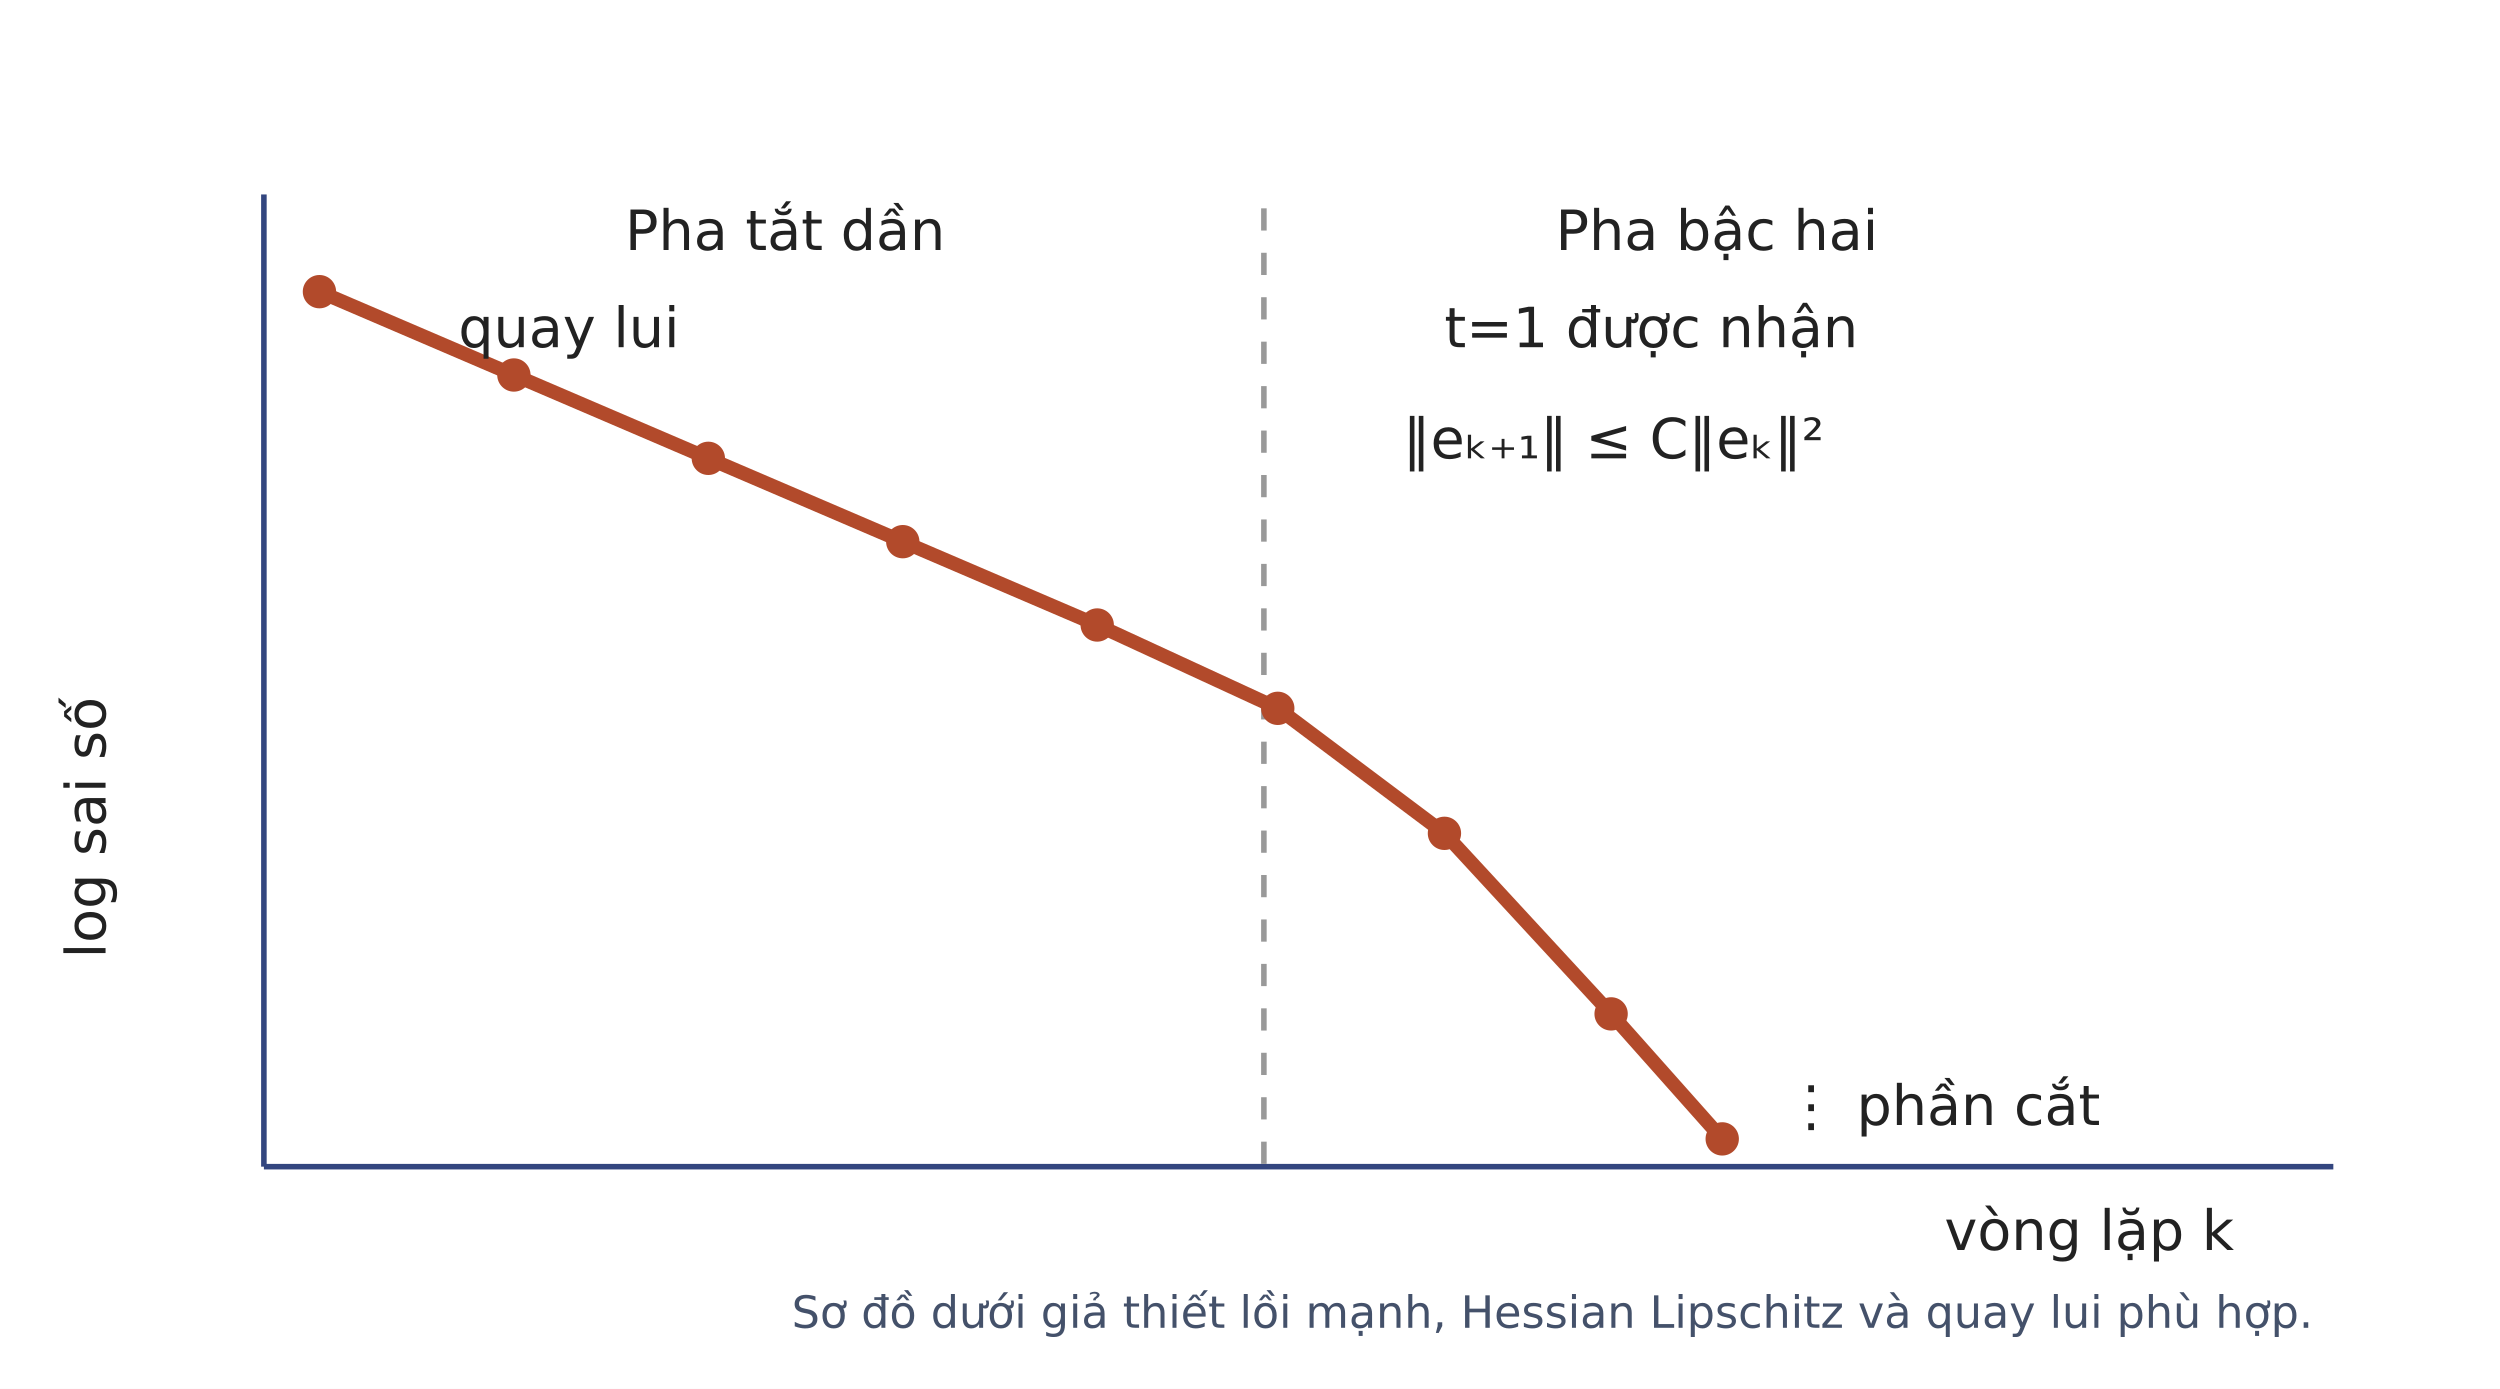
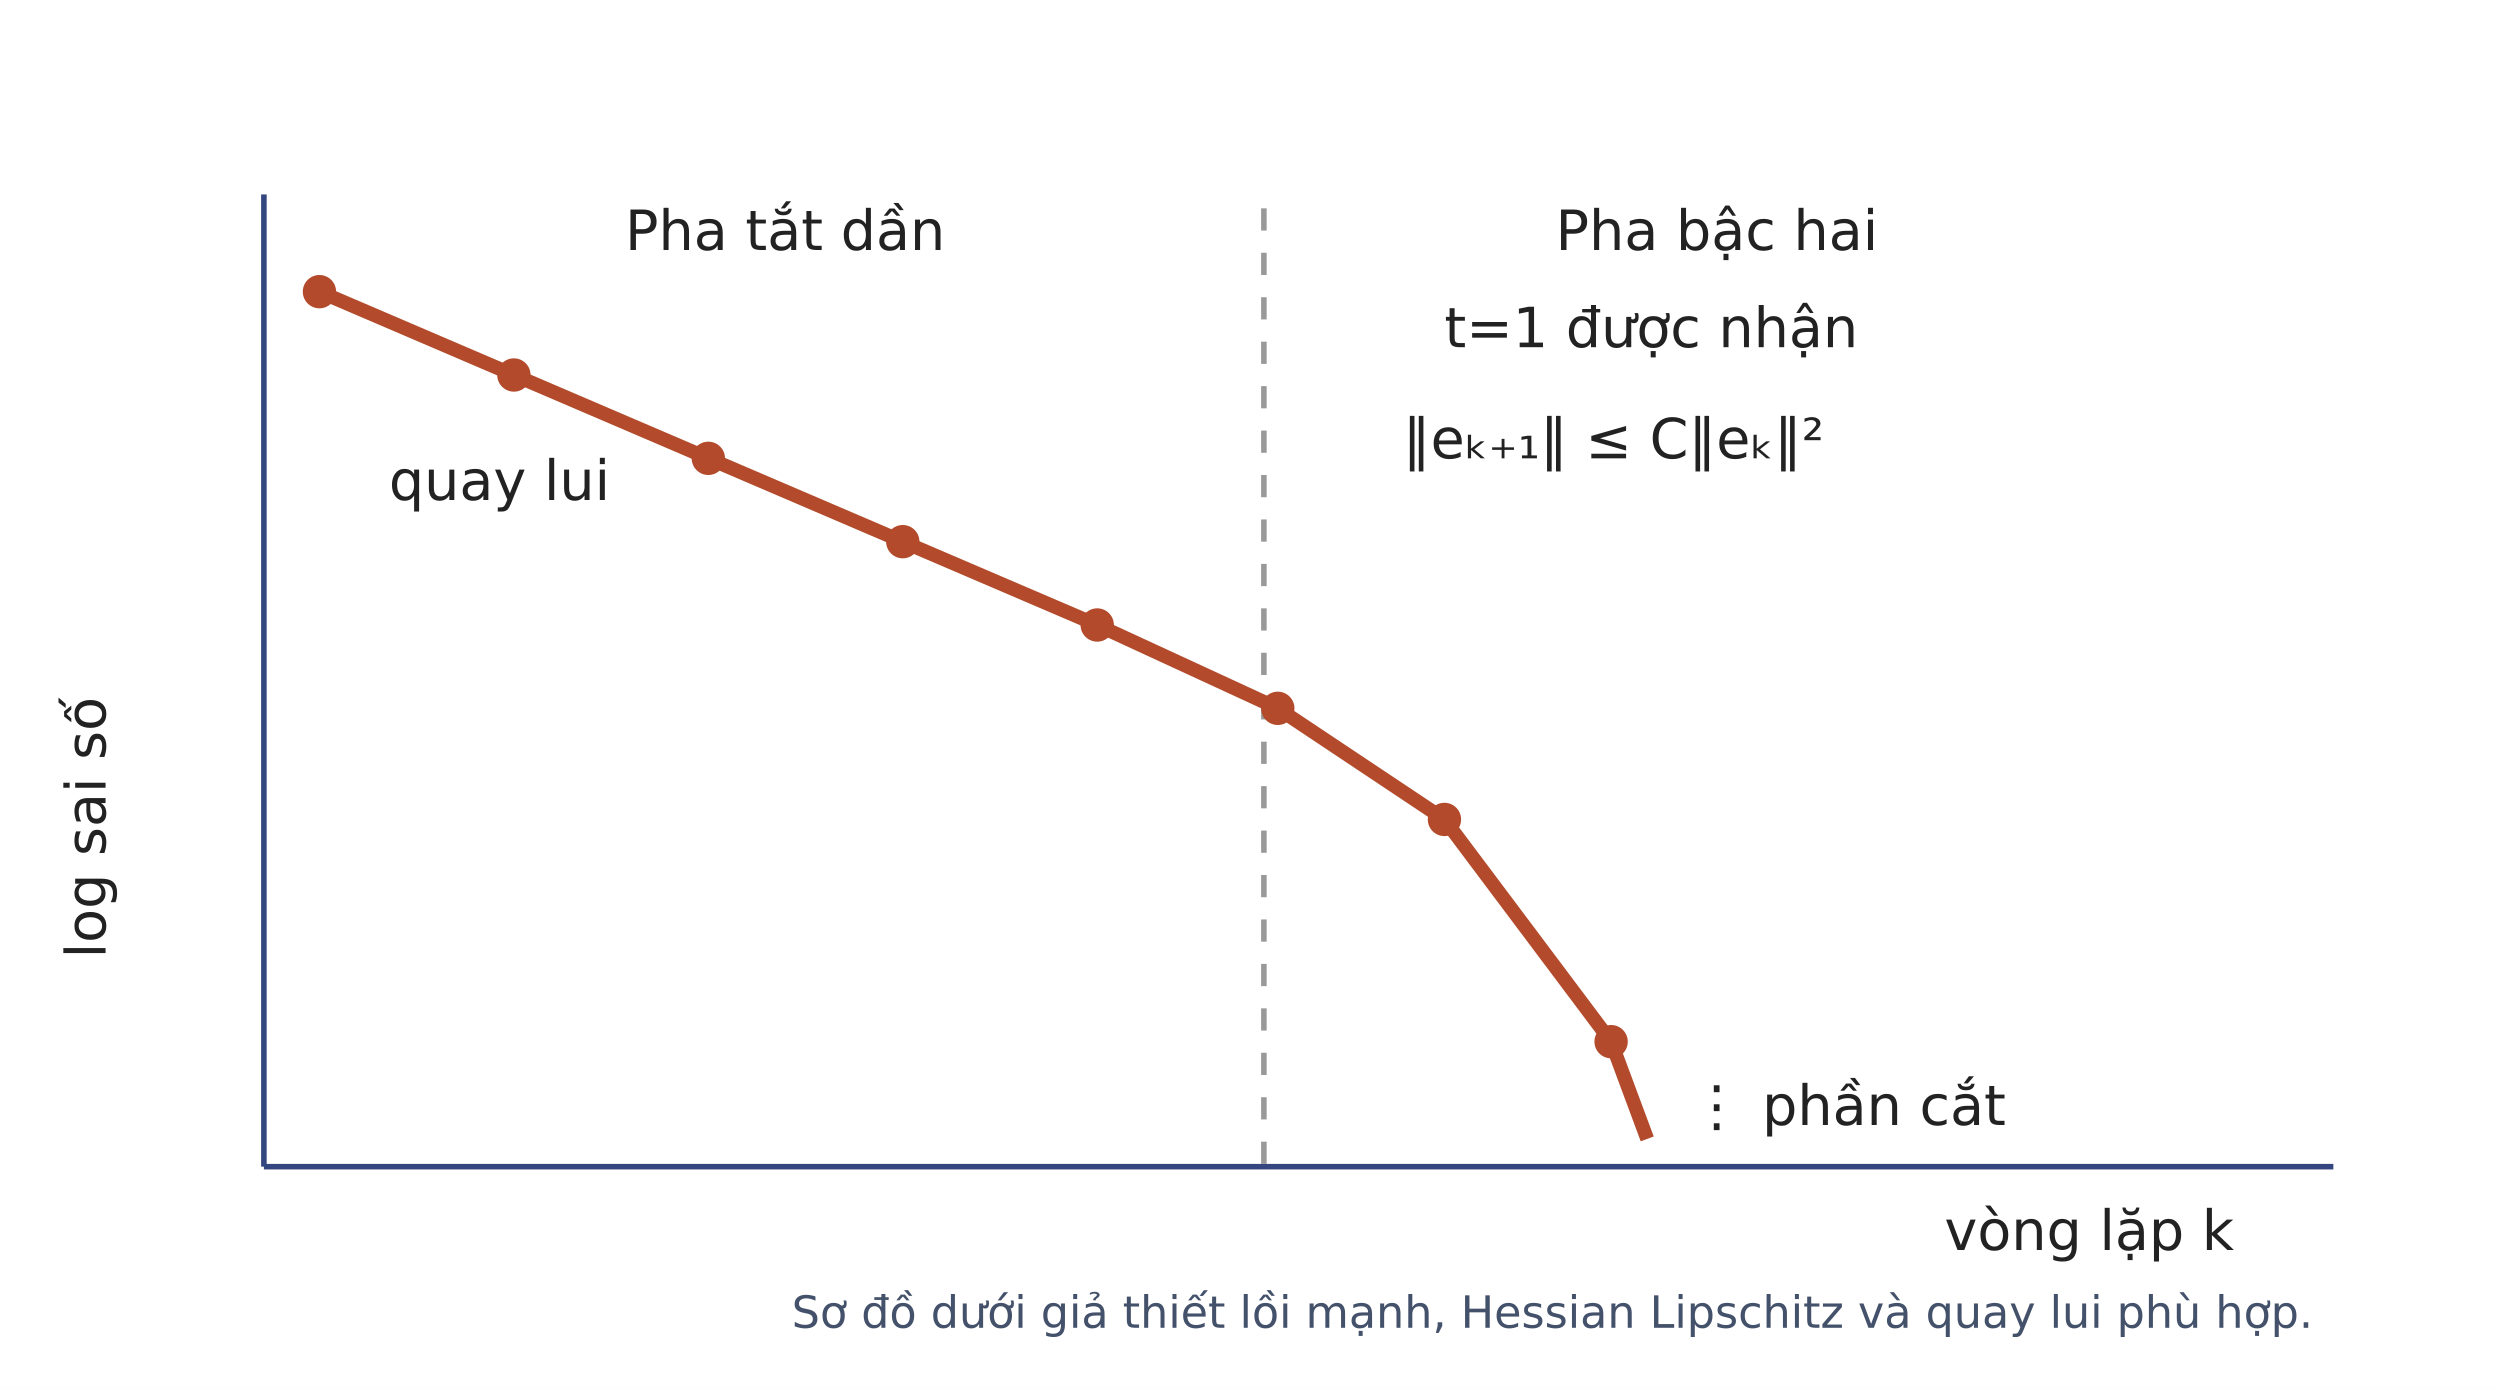
<svg xmlns="http://www.w3.org/2000/svg" width="900" height="500" viewBox="0 0 900 500" role="img" aria-labelledby="title desc" font-family="DejaVu Sans">
  <rect width="900" height="500" fill="#fff" />
  <g stroke="#33467f" stroke-width="2">
    <line x1="95" y1="420" x2="840" y2="420" />
    <line x1="95" y1="70" x2="95" y2="420" />
  </g>
  <line x1="455" y1="75" x2="455" y2="420" stroke="#999" stroke-width="2" stroke-dasharray="8 8" />
-   <polyline points="115,105 185,135 255,165 325,195 395,225 460,255 520,300 580,365 620,410" fill="none" stroke="#b24a2b" stroke-width="5" />
+   <polyline points="115,105 185,135 255,165 325,195 395,225 460,255 520,295 580,375 593,410" fill="none" stroke="#b24a2b" stroke-width="5" />
  <g fill="#b24a2b">
    <circle cx="115" cy="105" r="6" />
    <circle cx="185" cy="135" r="6" />
    <circle cx="255" cy="165" r="6" />
    <circle cx="325" cy="195" r="6" />
    <circle cx="395" cy="225" r="6" />
    <circle cx="460" cy="255" r="6" />
-     <circle cx="520" cy="300" r="6" />
-     <circle cx="580" cy="365" r="6" />
-     <circle cx="620" cy="410" r="6" />
+     <circle cx="520" cy="295" r="6" />
+     <circle cx="580" cy="375" r="6" />
  </g>
  <g font-size="20" fill="#222">
    <text x="225" y="90">Pha tắt dần</text>
    <text x="560" y="90">Pha bậc hai</text>
-     <text x="165" y="125">quay lui</text>
+     <text x="140" y="180">quay lui</text>
    <text x="520" y="125">t=1 được nhận</text>
    <text x="505" y="165">‖eₖ₊₁‖ ≤ C‖eₖ‖²</text>
-     <text x="642" y="405">⋮ phần cắt</text>
+     <text x="608" y="405">⋮ phần cắt</text>
    <text x="700" y="450">vòng lặp k</text>
    <text transform="translate(38,345) rotate(-90)">log sai số</text>
    <text x="285" y="478" font-size="16" fill="#44516a">Sơ đồ dưới giả thiết lồi mạnh, Hessian Lipschitz và quay lui phù hợp.</text>
  </g>
</svg>
